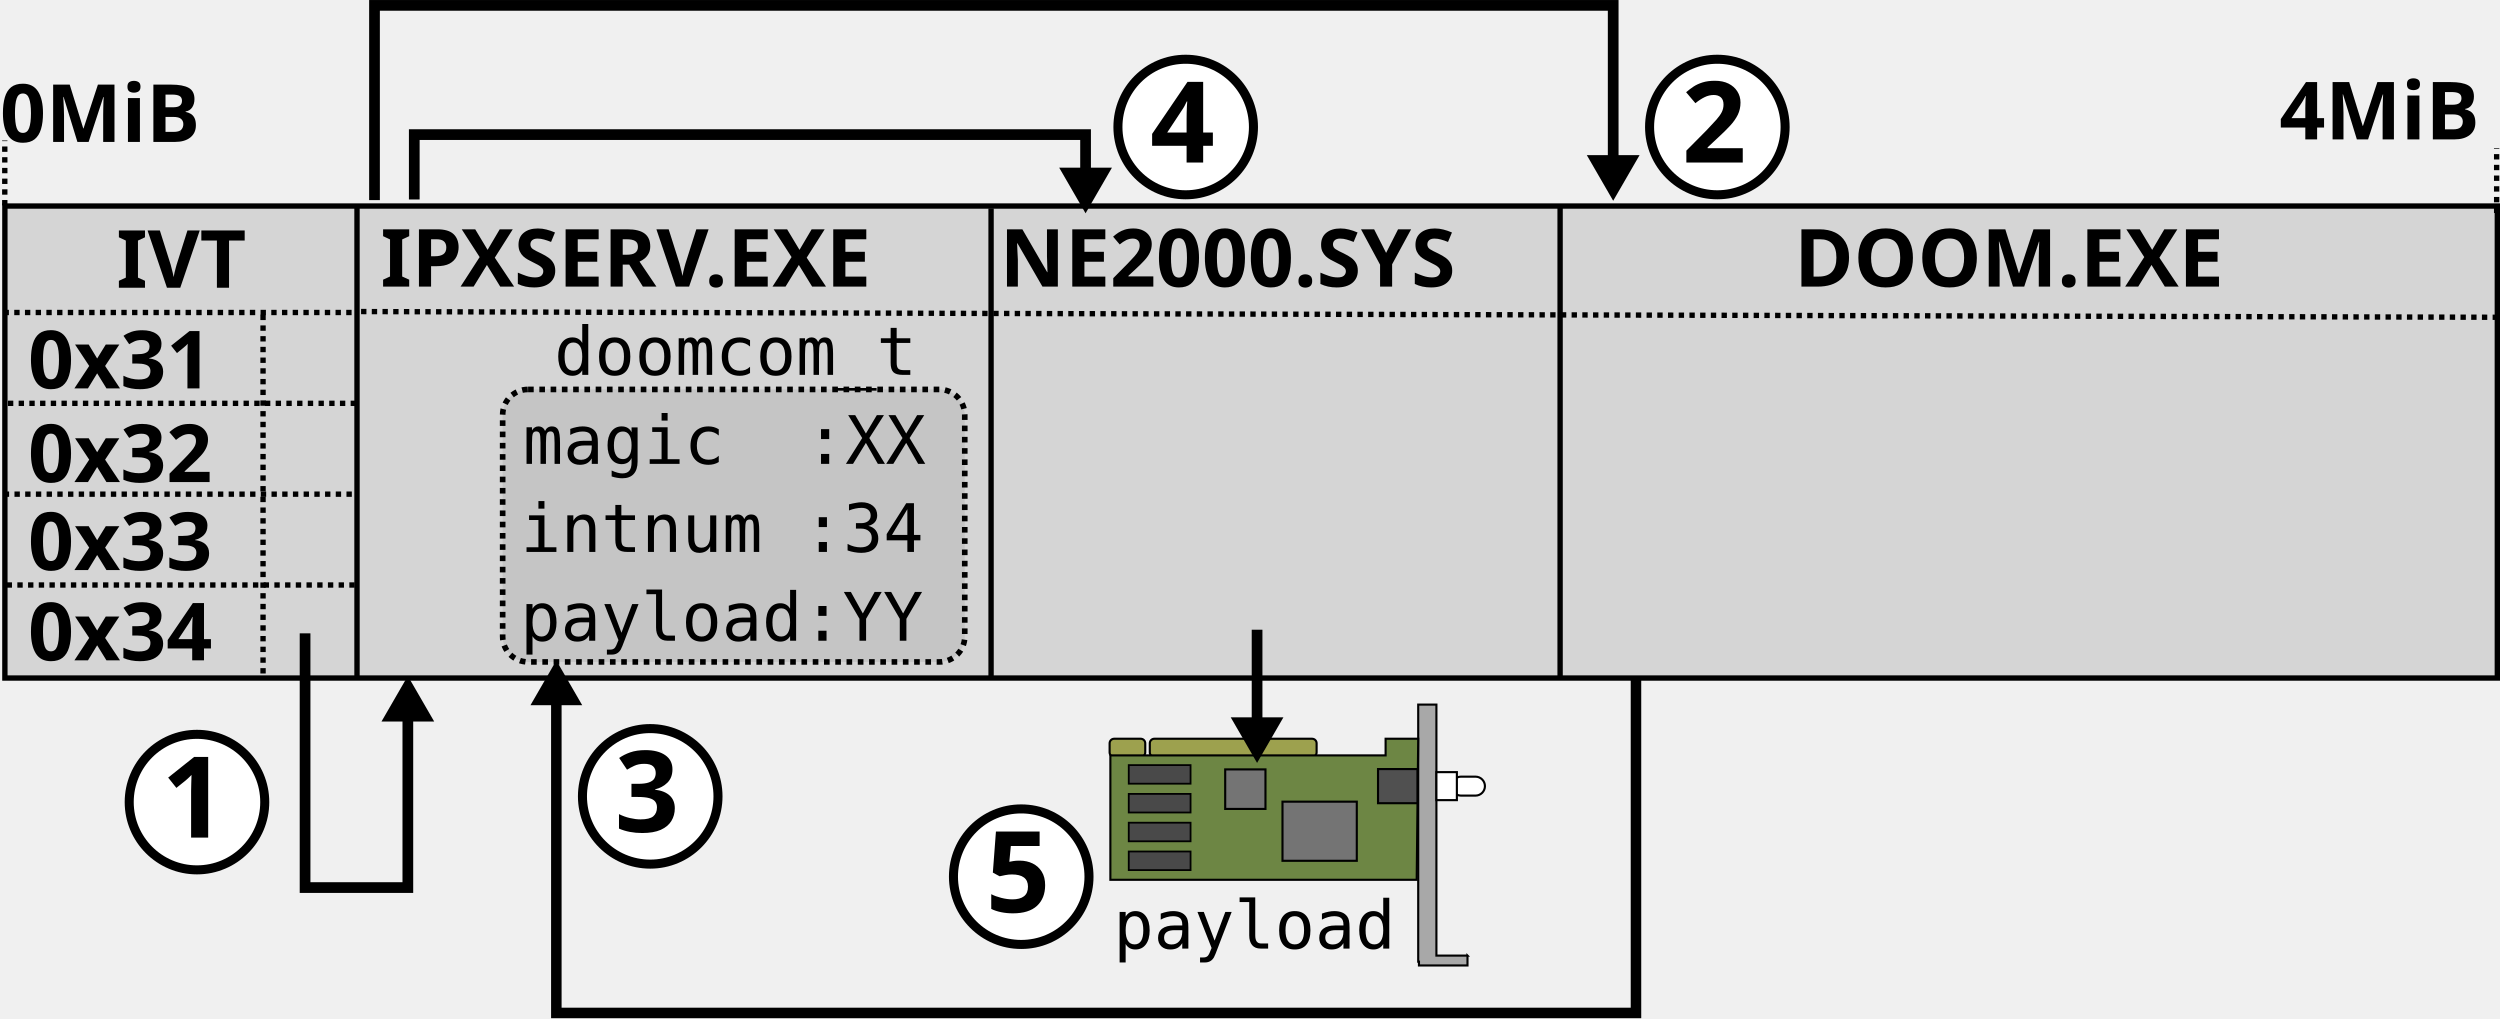
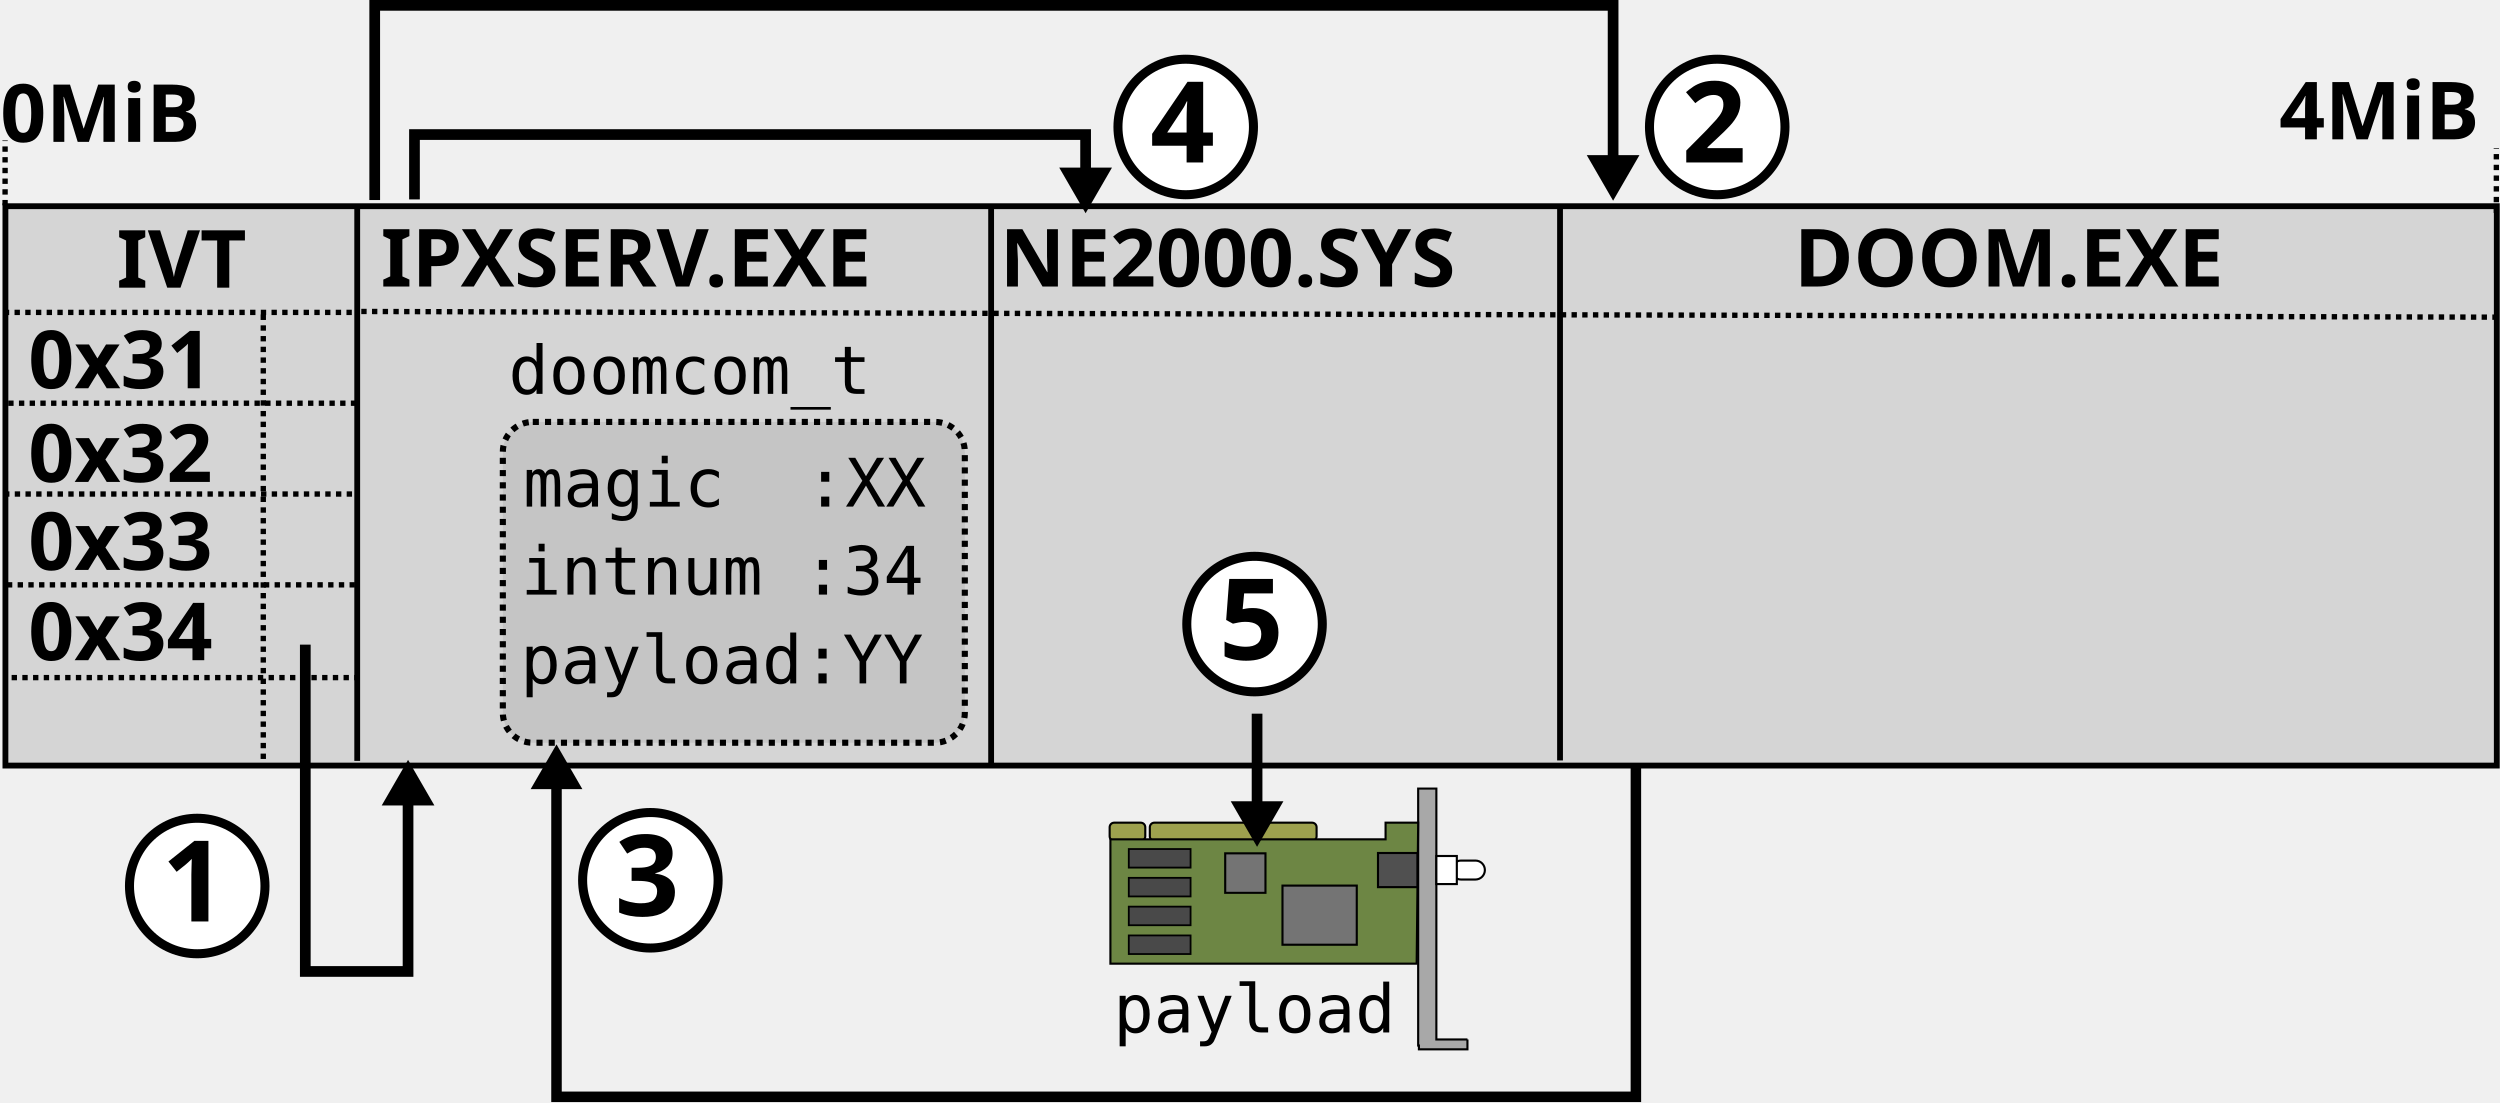
- <svg xmlns="http://www.w3.org/2000/svg" width="5.188in" height="2.113in" viewBox="0 0 466.876 190.145" id="svg2" version="1.1">
+ <svg xmlns="http://www.w3.org/2000/svg" width="5.188in" height="2.287in" viewBox="0 0 466.876 205.86" id="svg2" version="1.1">
  <defs id="defs4">
    <marker style="overflow:visible" id="marker6925" refX="0" refY="0" orient="auto">
      <path transform="scale(0.4,0.4)" style="fill:#000000;fill-opacity:1;fill-rule:evenodd;stroke:#000000;stroke-width:1pt;stroke-opacity:1" d="m 5.77,0 -8.65,5 0,-10 8.65,5 z" id="path6927" />
    </marker>
    <marker orient="auto" refY="0" refX="0" id="marker5431" style="overflow:visible">
      <path id="path5433" d="m 5.77,0 -8.65,5 0,-10 8.65,5 z" style="fill:#000000;fill-opacity:1;fill-rule:evenodd;stroke:#000000;stroke-width:1pt;stroke-opacity:1" transform="scale(0.4,0.4)" />
    </marker>
    <marker style="overflow:visible" id="marker5049" refX="0" refY="0" orient="auto">
      <path transform="scale(0.4,0.4)" style="fill:#000000;fill-opacity:1;fill-rule:evenodd;stroke:#000000;stroke-width:1pt;stroke-opacity:1" d="m 5.77,0 -8.65,5 0,-10 8.65,5 z" id="path5051" />
    </marker>
    <marker orient="auto" refY="0" refX="0" id="TriangleOutM" style="overflow:visible">
      <path id="path4802" d="m 5.77,0 -8.65,5 0,-10 8.65,5 z" style="fill:#000000;fill-opacity:1;fill-rule:evenodd;stroke:#000000;stroke-width:1pt;stroke-opacity:1" transform="scale(0.4,0.4)" />
    </marker>
    <marker style="overflow:visible" id="marker5049-6" refX="0" refY="0" orient="auto">
      <path transform="scale(0.4,0.4)" style="fill:#000000;fill-opacity:1;fill-rule:evenodd;stroke:#000000;stroke-width:1pt;stroke-opacity:1" d="m 5.77,0 -8.65,5 0,-10 8.65,5 z" id="path5051-6" />
    </marker>
  </defs>
  <g id="layer1" transform="translate(1.480052,-406.5444)">
-     <rect style="opacity:1;fill:#d5d5d5;fill-opacity:1;stroke:#000000;stroke-width:1;stroke-miterlimit:4;stroke-dasharray:none;stroke-dashoffset:0;stroke-opacity:1" id="rect4396" width="465.464" height="88.148" x="-0.568" y="445.018" />
-     <path style="fill:none;fill-rule:evenodd;stroke:#000000;stroke-width:1;stroke-linecap:butt;stroke-linejoin:miter;stroke-miterlimit:4;stroke-dasharray:none;stroke-opacity:1" d="m 65.19,445.014 0,88.025" id="path4398" />
+     <rect style="opacity:1;fill:#d5d5d5;fill-opacity:1;stroke:#000000;stroke-width:1.089;stroke-miterlimit:4;stroke-dasharray:none;stroke-dashoffset:0;stroke-opacity:1" id="rect4396" width="465.375" height="104.488" x="-0.523" y="445.062" />
+     <path style="fill:none;fill-rule:evenodd;stroke:#000000;stroke-width:1.085;stroke-linecap:butt;stroke-linejoin:miter;stroke-miterlimit:4;stroke-dasharray:none;stroke-opacity:1" d="m 65.19,445.027 0,103.648" id="path4398" />
    <text xml:space="preserve" style="font-style:normal;font-weight:normal;font-size:35px;line-height:125%;font-family:sans-serif;letter-spacing:0px;word-spacing:0px;fill:#000000;fill-opacity:1;stroke:none;stroke-width:1px;stroke-linecap:butt;stroke-linejoin:miter;stroke-opacity:1" x="20.238" y="460.278" id="text4400">
      <tspan id="tspan4402" x="20.238" y="460.278" style="font-weight:bold;font-size:15px">IVT</tspan>
    </text>
    <path style="fill:none;fill-rule:evenodd;stroke:#000000;stroke-width:1;stroke-linecap:butt;stroke-linejoin:miter;stroke-miterlimit:4;stroke-dasharray:1, 1;stroke-dashoffset:0;stroke-opacity:1" d="m 64.18,464.899 -65.66,0" id="path4404" />
-     <path style="fill:none;fill-rule:evenodd;stroke:#000000;stroke-width:1;stroke-linecap:butt;stroke-linejoin:miter;stroke-miterlimit:4;stroke-dasharray:none;stroke-opacity:1" d="m 183.603,445.459 0,88.025" id="path4398-0" />
+     <path style="fill:none;fill-rule:evenodd;stroke:#000000;stroke-width:1.085;stroke-linecap:butt;stroke-linejoin:miter;stroke-miterlimit:4;stroke-dasharray:none;stroke-opacity:1" d="m 183.603,445.55 0,103.648" id="path4398-0" />
    <text xml:space="preserve" style="font-style:normal;font-weight:normal;font-size:35px;line-height:125%;font-family:sans-serif;letter-spacing:0px;word-spacing:0px;fill:#000000;fill-opacity:1;stroke:none;stroke-width:1px;stroke-linecap:butt;stroke-linejoin:miter;stroke-opacity:1" x="69.58" y="441.316" id="text4400-0">
      <tspan id="tspan4402-9" x="69.58" y="441.316" style="font-weight:bold;font-size:15px" />
      <tspan x="69.58" y="460.066" style="font-weight:bold;font-size:15px" id="tspan4430">IPXSERV.EXE</tspan>
    </text>
    <path style="fill:none;fill-rule:evenodd;stroke:#000000;stroke-width:1;stroke-linecap:butt;stroke-linejoin:miter;stroke-miterlimit:4;stroke-dasharray:1, 1;stroke-dashoffset:0;stroke-opacity:1" d="M 182.95,465.078 65.344,464.721" id="path4404-9" />
    <text xml:space="preserve" style="font-style:normal;font-weight:normal;font-size:35px;line-height:125%;font-family:sans-serif;letter-spacing:0px;word-spacing:0px;fill:#000000;fill-opacity:1;stroke:none;stroke-width:1px;stroke-linecap:butt;stroke-linejoin:miter;stroke-opacity:1" x="333.593" y="441.316" id="text4400-0-7">
      <tspan id="tspan4402-9-4" x="333.593" y="441.316" style="font-weight:bold;font-size:15px" />
      <tspan x="333.593" y="460.066" style="font-weight:bold;font-size:15px" id="tspan4430-9">DOOM.EXE</tspan>
    </text>
    <path style="fill:none;fill-rule:evenodd;stroke:#000000;stroke-width:1;stroke-linecap:butt;stroke-linejoin:miter;stroke-miterlimit:4;stroke-dasharray:1, 1;stroke-dashoffset:0;stroke-opacity:1" d="M 465.018,465.792 183.84,465.078" id="path4404-9-9" />
-     <rect style="opacity:1;fill:#c5c5c5;fill-opacity:1;stroke:#000000;stroke-width:1.052;stroke-miterlimit:4;stroke-dasharray:1.052, 1.052;stroke-dashoffset:0;stroke-opacity:1" id="rect4456" width="86.296" height="50.891" x="92.392" y="479.267" ry="4.747" />
-     <text xml:space="preserve" style="font-style:normal;font-weight:normal;font-size:35px;line-height:125%;font-family:sans-serif;letter-spacing:0px;word-spacing:0px;fill:#000000;fill-opacity:1;stroke:none;stroke-width:1px;stroke-linecap:butt;stroke-linejoin:miter;stroke-opacity:1" x="102.02" y="476.552" id="text4458">
-       <tspan id="tspan4460" x="102.02" y="476.552" style="font-style:normal;font-variant:normal;font-weight:normal;font-stretch:normal;font-size:12.5px;font-family:monospace;-inkscape-font-specification:monospace">doomcom_t</tspan>
+     <rect style="opacity:1;fill:#c5c5c5;fill-opacity:1;stroke:#000000;stroke-width:1.142;stroke-miterlimit:4;stroke-dasharray:1.142, 1.142;stroke-dashoffset:0;stroke-opacity:1" id="rect4456" width="86.296" height="59.923" x="92.392" y="485.359" ry="5.59" />
+     <text xml:space="preserve" style="font-style:normal;font-weight:normal;font-size:35px;line-height:125%;font-family:sans-serif;letter-spacing:0px;word-spacing:0px;fill:#000000;fill-opacity:1;stroke:none;stroke-width:1px;stroke-linecap:butt;stroke-linejoin:miter;stroke-opacity:1" x="93.448" y="480.123" id="text4458">
+       <tspan id="tspan4460" x="93.448" y="480.123" style="font-style:normal;font-variant:normal;font-weight:normal;font-stretch:normal;font-size:12.5px;font-family:monospace;-inkscape-font-specification:monospace">doomcom_t</tspan>
    </text>
-     <path style="fill:none;fill-rule:evenodd;stroke:#000000;stroke-width:1;stroke-linecap:butt;stroke-linejoin:miter;stroke-miterlimit:4;stroke-dasharray:none;stroke-opacity:1" d="m 289.87,444.944 0,88.025" id="path4398-0-1" />
+     <path style="fill:none;fill-rule:evenodd;stroke:#000000;stroke-width:1.085;stroke-linecap:butt;stroke-linejoin:miter;stroke-miterlimit:4;stroke-dasharray:none;stroke-opacity:1" d="m 289.87,444.944 0,103.648" id="path4398-0-1" />
    <text xml:space="preserve" style="font-style:normal;font-weight:normal;font-size:35px;line-height:125%;font-family:sans-serif;letter-spacing:0px;word-spacing:0px;fill:#000000;fill-opacity:1;stroke:none;stroke-width:1px;stroke-linecap:butt;stroke-linejoin:miter;stroke-opacity:1" x="185.232" y="441.316" id="text4400-0-7-1">
      <tspan id="tspan4402-9-4-7" x="185.232" y="441.316" style="font-weight:bold;font-size:15px" />
      <tspan x="185.232" y="460.066" style="font-weight:bold;font-size:15px" id="tspan4430-9-4">NE2000.SYS</tspan>
    </text>
    <path style="fill:none;fill-rule:evenodd;stroke:#000000;stroke-width:1;stroke-linecap:butt;stroke-linejoin:miter;stroke-miterlimit:4;stroke-dasharray:1, 1;stroke-dashoffset:0;stroke-opacity:1" d="m 65.002,481.863 -65.66,0" id="path4404-6" />
-     <path style="fill:none;fill-rule:evenodd;stroke:#000000;stroke-width:1;stroke-linecap:butt;stroke-linejoin:miter;stroke-miterlimit:4;stroke-dasharray:1, 1;stroke-dashoffset:0;stroke-opacity:1" d="m 47.643,465.314 0,67.846" id="path4398-6" />
+     <path style="fill:none;fill-rule:evenodd;stroke:#000000;stroke-width:1;stroke-linecap:butt;stroke-linejoin:miter;stroke-miterlimit:4;stroke-dasharray:1, 1;stroke-dashoffset:0;stroke-opacity:1" d="m 47.643,465.314 0,84.275" id="path4398-6" />
    <path style="fill:none;fill-rule:evenodd;stroke:#000000;stroke-width:1;stroke-linecap:butt;stroke-linejoin:miter;stroke-miterlimit:4;stroke-dasharray:1, 1;stroke-dashoffset:0;stroke-opacity:1" d="m 64.223,498.827 -65.66,0" id="path4404-6-0" />
    <path style="fill:none;fill-rule:evenodd;stroke:#000000;stroke-width:1;stroke-linecap:butt;stroke-linejoin:miter;stroke-miterlimit:4;stroke-dasharray:1, 1;stroke-dashoffset:0;stroke-opacity:1" d="m 64.759,515.791 -65.66,0" id="path4404-6-8" />
    <g id="g4641" transform="translate(0,-166)">
      <text id="text4593" y="695.862" x="3.753" style="font-style:normal;font-weight:normal;font-size:15px;line-height:125%;font-family:sans-serif;letter-spacing:0px;word-spacing:0px;fill:#000000;fill-opacity:1;stroke:none;stroke-width:1px;stroke-linecap:butt;stroke-linejoin:miter;stroke-opacity:1" xml:space="preserve">
        <tspan style="font-weight:bold;font-size:15px" y="695.862" x="3.753" id="tspan4595">0x34</tspan>
      </text>
      <text id="text4593-0" y="679.001" x="3.753" style="font-style:normal;font-weight:normal;font-size:15px;line-height:125%;font-family:sans-serif;letter-spacing:0px;word-spacing:0px;fill:#000000;fill-opacity:1;stroke:none;stroke-width:1px;stroke-linecap:butt;stroke-linejoin:miter;stroke-opacity:1" xml:space="preserve">
        <tspan style="font-weight:bold;font-size:15px" y="679.001" x="3.753" id="tspan4595-5">0x33</tspan>
      </text>
      <text id="text4593-1" y="662.572" x="3.753" style="font-style:normal;font-weight:normal;font-size:15px;line-height:125%;font-family:sans-serif;letter-spacing:0px;word-spacing:0px;fill:#000000;fill-opacity:1;stroke:none;stroke-width:1px;stroke-linecap:butt;stroke-linejoin:miter;stroke-opacity:1" xml:space="preserve">
        <tspan style="font-weight:bold;font-size:15px" y="662.572" x="3.753" id="tspan4595-4">0x32</tspan>
      </text>
      <text id="text4593-6" y="645.072" x="3.753" style="font-style:normal;font-weight:normal;font-size:15px;line-height:125%;font-family:sans-serif;letter-spacing:0px;word-spacing:0px;fill:#000000;fill-opacity:1;stroke:none;stroke-width:1px;stroke-linecap:butt;stroke-linejoin:miter;stroke-opacity:1" xml:space="preserve">
        <tspan style="font-weight:bold;font-size:15px" y="645.072" x="3.753" id="tspan4595-0">0x31</tspan>
      </text>
    </g>
-     <path style="fill:none;fill-rule:evenodd;stroke:#000000;stroke-width:2;stroke-linecap:butt;stroke-linejoin:miter;stroke-miterlimit:4;stroke-dasharray:none;stroke-opacity:1;marker-end:url(#TriangleOutM)" d="m 55.492,524.817 0,47.477 19.193,0 0,-33.84" id="path4651" />
+     <path style="fill:none;fill-rule:evenodd;stroke:#000000;stroke-width:2;stroke-linecap:butt;stroke-linejoin:miter;stroke-miterlimit:4;stroke-dasharray:none;stroke-opacity:1;marker-end:url(#TriangleOutM)" d="m 55.492,526.959 0,61.049 19.193,0 0,-33.84" id="path4651" />
    <path style="fill:none;fill-rule:evenodd;stroke:#000000;stroke-width:2;stroke-linecap:butt;stroke-linejoin:miter;stroke-miterlimit:4;stroke-dasharray:none;stroke-opacity:1;marker-end:url(#marker5049)" d="m 75.886,443.793 0,-12.114 125.364,0 0,9.015" id="path5041" />
-     <text xml:space="preserve" style="font-style:normal;font-weight:normal;font-size:35px;line-height:125%;font-family:sans-serif;letter-spacing:0px;word-spacing:0px;fill:#000000;fill-opacity:1;stroke:none;stroke-width:1px;stroke-linecap:butt;stroke-linejoin:miter;stroke-opacity:1" x="95.759" y="509.618" id="text5419">
-       <tspan id="tspan5421" x="95.759" y="509.618" style="font-style:normal;font-variant:normal;font-weight:normal;font-stretch:normal;font-size:12.5px;font-family:monospace;-inkscape-font-specification:monospace">intnum :34</tspan>
+     <text xml:space="preserve" style="font-style:normal;font-weight:normal;font-size:35px;line-height:125%;font-family:sans-serif;letter-spacing:0px;word-spacing:0px;fill:#000000;fill-opacity:1;stroke:none;stroke-width:1px;stroke-linecap:butt;stroke-linejoin:miter;stroke-opacity:1" x="95.759" y="517.618" id="text5419">
+       <tspan id="tspan5421" x="95.759" y="517.618" style="font-style:normal;font-variant:normal;font-weight:normal;font-stretch:normal;font-size:12.5px;font-family:monospace;-inkscape-font-specification:monospace">intnum :34</tspan>
    </text>
-     <path style="fill:none;fill-rule:evenodd;stroke:#000000;stroke-width:1.962;stroke-linecap:butt;stroke-linejoin:miter;stroke-miterlimit:4;stroke-dasharray:none;stroke-opacity:1;marker-end:url(#marker5431)" d="m 304.039,533.509 0,62.2 -201.623,0 0,-60.256" id="path5423" />
+     <path style="fill:none;fill-rule:evenodd;stroke:#000000;stroke-width:1.962;stroke-linecap:butt;stroke-linejoin:miter;stroke-miterlimit:4;stroke-dasharray:none;stroke-opacity:1;marker-end:url(#marker5431)" d="m 304.039,549.223 0,62.2 -201.623,0 0,-60.256" id="path5423" />
    <path style="fill:none;fill-rule:evenodd;stroke:#000000;stroke-width:2;stroke-linecap:butt;stroke-linejoin:miter;stroke-miterlimit:4;stroke-dasharray:none;stroke-opacity:1;marker-end:url(#marker5049-6)" d="m 68.459,443.91 0,-36.365 231.325,0 0,30.81" id="path5041-0" />
-     <g transform="matrix(0,0.3964731,-0.3964731,0,312.5923,294.1574)" id="g4945-1">
+     <g transform="matrix(0,0.3964731,-0.3964731,0,312.5923,309.8717)" id="g4945-1">
      <path id="rect4535-3" d="m 733.572,100.934 0,14.643 -118.215,0 0,8.572 121.07,0 0,-0.357 1.787,0 0,-22.857 -4.643,0 z" style="opacity:1;fill:#a8a8a8;fill-opacity:1;stroke:#000000;stroke-width:1;stroke-miterlimit:4;stroke-dasharray:none;stroke-dashoffset:0;stroke-opacity:1" />
      <g transform="translate(1.071429,0)" id="g4544-18">
        <rect style="opacity:1;fill:#ffffff;fill-opacity:1;stroke:#000000;stroke-width:1;stroke-miterlimit:4;stroke-dasharray:none;stroke-dashoffset:0;stroke-opacity:1" id="rect4542-9" width="8.929" height="15.714" x="648.214" y="92.719" ry="4.464" />
        <rect style="opacity:1;fill:#ffffff;fill-opacity:1;stroke:#000000;stroke-width:1;stroke-miterlimit:4;stroke-dasharray:none;stroke-dashoffset:0;stroke-opacity:1" id="rect4540-7" width="13.214" height="9.643" x="646.071" y="105.934" />
      </g>
      <g style="fill:#9da14e;fill-opacity:1" id="g4940-9">
        <g style="fill:#9da14e;fill-opacity:1" id="g4936-0">
          <rect ry="2.143" y="172.005" x="631.429" height="78.571" width="8.571" id="rect4550-10" style="opacity:1;fill:#9da14e;fill-opacity:1;stroke:#000000;stroke-width:1;stroke-miterlimit:4;stroke-dasharray:none;stroke-dashoffset:0;stroke-opacity:1" />
          <rect ry="2.143" y="252.719" x="631.429" height="16.786" width="8.571" id="rect4552-7" style="opacity:1;fill:#9da14e;fill-opacity:1;stroke:#000000;stroke-width:1;stroke-miterlimit:4;stroke-dasharray:none;stroke-dashoffset:0;stroke-opacity:1" />
        </g>
      </g>
      <path id="path4548-0" d="m 631.429,124.148 0,15.357 7.857,0 0,129.643 58.571,0 0,-144.286 z" style="fill:#6d8644;fill-opacity:1;fill-rule:evenodd;stroke:#000000;stroke-width:1px;stroke-linecap:butt;stroke-linejoin:miter;stroke-opacity:1" />
      <rect ry="0" y="153.076" x="661.071" height="35" width="27.857" id="rect4554-62" style="opacity:1;fill:#747474;fill-opacity:1;stroke:#000000;stroke-width:1;stroke-miterlimit:4;stroke-dasharray:none;stroke-dashoffset:0;stroke-opacity:1" />
      <rect y="124.505" x="645.714" height="18.571" width="16.071" id="rect4556-3" style="opacity:1;fill:#505050;fill-opacity:1;stroke:#000000;stroke-width:1;stroke-miterlimit:4;stroke-dasharray:none;stroke-dashoffset:0;stroke-opacity:1" />
      <rect ry="0" y="196.092" x="645.872" height="18.97" width="18.613" id="rect4554-6-5" style="opacity:1;fill:#747474;fill-opacity:1;stroke:#000000;stroke-width:1;stroke-miterlimit:4;stroke-dasharray:none;stroke-dashoffset:0;stroke-opacity:1" />
      <rect ry="0" y="231.377" x="670.979" height="29.114" width="8.757" id="rect4554-6-8-7-53" style="opacity:1;fill:#494949;fill-opacity:1;stroke:#000000;stroke-width:0.85;stroke-miterlimit:4;stroke-dasharray:none;stroke-dashoffset:0;stroke-opacity:1" />
      <rect ry="0" y="231.377" x="684.55" height="29.114" width="8.757" id="rect4554-6-8-7-2-0" style="opacity:1;fill:#494949;fill-opacity:1;stroke:#000000;stroke-width:0.85;stroke-miterlimit:4;stroke-dasharray:none;stroke-dashoffset:0;stroke-opacity:1" />
      <rect ry="0" y="231.377" x="657.407" height="29.114" width="8.757" id="rect4554-6-8-7-8-0" style="opacity:1;fill:#494949;fill-opacity:1;stroke:#000000;stroke-width:0.85;stroke-miterlimit:4;stroke-dasharray:none;stroke-dashoffset:0;stroke-opacity:1" />
      <rect ry="0" y="231.377" x="643.836" height="29.114" width="8.757" id="rect4554-6-8-7-3-7" style="opacity:1;fill:#494949;fill-opacity:1;stroke:#000000;stroke-width:0.85;stroke-miterlimit:4;stroke-dasharray:none;stroke-dashoffset:0;stroke-opacity:1" />
    </g>
-     <path style="fill:none;fill-rule:evenodd;stroke:#000000;stroke-width:2;stroke-linecap:butt;stroke-linejoin:miter;stroke-miterlimit:4;stroke-dasharray:none;stroke-opacity:1;marker-end:url(#marker6925)" d="m 233.279,524.141 0,19.193" id="path6917" />
-     <text xml:space="preserve" style="font-style:normal;font-weight:normal;font-size:35px;line-height:125%;font-family:sans-serif;letter-spacing:0px;word-spacing:0px;fill:#000000;fill-opacity:1;stroke:none;stroke-width:1px;stroke-linecap:butt;stroke-linejoin:miter;stroke-opacity:1" x="95.685" y="526.195" id="text5419-9">
-       <tspan id="tspan5421-8" x="95.685" y="526.195" style="font-style:normal;font-variant:normal;font-weight:normal;font-stretch:normal;font-size:12.5px;font-family:monospace;-inkscape-font-specification:monospace">payload:YY</tspan>
+     <path style="fill:none;fill-rule:evenodd;stroke:#000000;stroke-width:2;stroke-linecap:butt;stroke-linejoin:miter;stroke-miterlimit:4;stroke-dasharray:none;stroke-opacity:1;marker-end:url(#marker6925)" d="m 233.279,539.856 0,19.193" id="path6917" />
+     <text xml:space="preserve" style="font-style:normal;font-weight:normal;font-size:35px;line-height:125%;font-family:sans-serif;letter-spacing:0px;word-spacing:0px;fill:#000000;fill-opacity:1;stroke:none;stroke-width:1px;stroke-linecap:butt;stroke-linejoin:miter;stroke-opacity:1" x="95.685" y="534.195" id="text5419-9">
+       <tspan id="tspan5421-8" x="95.685" y="534.195" style="font-style:normal;font-variant:normal;font-weight:normal;font-stretch:normal;font-size:12.5px;font-family:monospace;-inkscape-font-specification:monospace">payload:YY</tspan>
    </text>
-     <text xml:space="preserve" style="font-style:normal;font-weight:normal;font-size:35px;line-height:125%;font-family:sans-serif;letter-spacing:0px;word-spacing:0px;fill:#000000;fill-opacity:1;stroke:none;stroke-width:1px;stroke-linecap:butt;stroke-linejoin:miter;stroke-opacity:1" x="206.455" y="583.687" id="text5419-9-5">
-       <tspan id="tspan5421-8-6" x="206.455" y="583.687" style="font-style:normal;font-variant:normal;font-weight:normal;font-stretch:normal;font-size:12.5px;font-family:monospace;-inkscape-font-specification:monospace">payload</tspan>
+     <text xml:space="preserve" style="font-style:normal;font-weight:normal;font-size:35px;line-height:125%;font-family:sans-serif;letter-spacing:0px;word-spacing:0px;fill:#000000;fill-opacity:1;stroke:none;stroke-width:1px;stroke-linecap:butt;stroke-linejoin:miter;stroke-opacity:1" x="206.455" y="599.401" id="text5419-9-5">
+       <tspan id="tspan5421-8-6" x="206.455" y="599.401" style="font-style:normal;font-variant:normal;font-weight:normal;font-stretch:normal;font-size:12.5px;font-family:monospace;-inkscape-font-specification:monospace">payload</tspan>
    </text>
    <text xml:space="preserve" style="font-style:normal;font-weight:normal;font-size:35px;line-height:125%;font-family:sans-serif;letter-spacing:0px;word-spacing:0px;fill:#000000;fill-opacity:1;stroke:none;stroke-width:1px;stroke-linecap:butt;stroke-linejoin:miter;stroke-opacity:1" x="-1.48" y="433.045" id="text7222">
      <tspan id="tspan7224" x="-1.48" y="433.045" style="font-weight:bold;font-size:15px">0MiB</tspan>
    </text>
    <text xml:space="preserve" style="font-style:normal;font-weight:normal;font-size:35px;line-height:125%;font-family:sans-serif;letter-spacing:0px;word-spacing:0px;fill:#000000;fill-opacity:1;stroke:none;stroke-width:1px;stroke-linecap:butt;stroke-linejoin:miter;stroke-opacity:1" x="424.21" y="432.576" id="text7222-7">
      <tspan id="tspan7224-3" x="424.21" y="432.576" style="font-weight:bold;font-size:15px">4MiB</tspan>
    </text>
    <path style="fill:none;fill-rule:evenodd;stroke:#000000;stroke-width:1;stroke-linecap:butt;stroke-linejoin:miter;stroke-miterlimit:4;stroke-dasharray:1, 1;stroke-dashoffset:0;stroke-opacity:1" d="m -0.587,444.896 0,-12.122" id="path7244" />
    <path style="fill:none;fill-rule:evenodd;stroke:#000000;stroke-width:1;stroke-linecap:butt;stroke-linejoin:miter;stroke-miterlimit:4;stroke-dasharray:1, 1;stroke-dashoffset:0;stroke-opacity:1" d="m 464.77,446.322 0,-12.122" id="path7244-8" />
-     <g id="g7277" transform="translate(-2.142857,-40)">
+     <g id="g7277" transform="translate(-2.142857,-24.28571)">
      <circle r="12.656" cy="596.333" cx="37.449" id="path7263" style="opacity:1;fill:#ffffff;fill-opacity:1;stroke:#000000;stroke-width:1.688;stroke-miterlimit:4;stroke-dasharray:none;stroke-dashoffset:0;stroke-opacity:1" />
      <text id="text7273" y="602.962" x="30.819" style="font-style:normal;font-weight:normal;font-size:29.531px;line-height:125%;font-family:sans-serif;letter-spacing:0px;word-spacing:0px;fill:#000000;fill-opacity:1;stroke:none;stroke-width:1px;stroke-linecap:butt;stroke-linejoin:miter;stroke-opacity:1" xml:space="preserve">
        <tspan style="font-weight:bold;font-size:21.094px" y="602.962" x="30.819" id="tspan7275">1</tspan>
      </text>
    </g>
    <g transform="translate(281.7857,-166.0714)" id="g7277-6">
      <circle r="12.656" cy="596.333" cx="37.449" id="path7263-7" style="opacity:1;fill:#ffffff;fill-opacity:1;stroke:#000000;stroke-width:1.688;stroke-miterlimit:4;stroke-dasharray:none;stroke-dashoffset:0;stroke-opacity:1" />
      <text id="text7273-5" y="602.962" x="30.819" style="font-style:normal;font-weight:normal;font-size:29.531px;line-height:125%;font-family:sans-serif;letter-spacing:0px;word-spacing:0px;fill:#000000;fill-opacity:1;stroke:none;stroke-width:1px;stroke-linecap:butt;stroke-linejoin:miter;stroke-opacity:1" xml:space="preserve">
        <tspan style="font-weight:bold;font-size:21.094px" y="602.962" x="30.819" id="tspan7275-3">2</tspan>
      </text>
    </g>
    <g transform="translate(182.5,-166.0714)" id="g7277-67">
      <circle r="12.656" cy="596.333" cx="37.449" id="path7263-8" style="opacity:1;fill:#ffffff;fill-opacity:1;stroke:#000000;stroke-width:1.688;stroke-miterlimit:4;stroke-dasharray:none;stroke-dashoffset:0;stroke-opacity:1" />
      <text id="text7273-3" y="602.962" x="30.819" style="font-style:normal;font-weight:normal;font-size:29.531px;line-height:125%;font-family:sans-serif;letter-spacing:0px;word-spacing:0px;fill:#000000;fill-opacity:1;stroke:none;stroke-width:1px;stroke-linecap:butt;stroke-linejoin:miter;stroke-opacity:1" xml:space="preserve">
        <tspan style="font-weight:bold;font-size:21.094px" y="602.962" x="30.819" id="tspan7275-8">4</tspan>
      </text>
    </g>
-     <g transform="translate(82.50001,-41.07144)" id="g7277-3">
+     <g transform="translate(82.50001,-25.35715)" id="g7277-3">
      <circle r="12.656" cy="596.333" cx="37.449" id="path7263-2" style="opacity:1;fill:#ffffff;fill-opacity:1;stroke:#000000;stroke-width:1.688;stroke-miterlimit:4;stroke-dasharray:none;stroke-dashoffset:0;stroke-opacity:1" />
      <text id="text7273-1" y="602.962" x="30.819" style="font-style:normal;font-weight:normal;font-size:29.531px;line-height:125%;font-family:sans-serif;letter-spacing:0px;word-spacing:0px;fill:#000000;fill-opacity:1;stroke:none;stroke-width:1px;stroke-linecap:butt;stroke-linejoin:miter;stroke-opacity:1" xml:space="preserve">
        <tspan style="font-weight:bold;font-size:21.094px" y="602.962" x="30.819" id="tspan7275-4">3</tspan>
      </text>
    </g>
-     <g transform="translate(151.7857,-26.07144)" id="g7277-5">
+     <g transform="translate(195.3572,-73.2143)" id="g7277-5">
      <circle r="12.656" cy="596.333" cx="37.449" id="path7263-6" style="opacity:1;fill:#ffffff;fill-opacity:1;stroke:#000000;stroke-width:1.688;stroke-miterlimit:4;stroke-dasharray:none;stroke-dashoffset:0;stroke-opacity:1" />
      <text id="text7273-8" y="602.962" x="30.819" style="font-style:normal;font-weight:normal;font-size:29.531px;line-height:125%;font-family:sans-serif;letter-spacing:0px;word-spacing:0px;fill:#000000;fill-opacity:1;stroke:none;stroke-width:1px;stroke-linecap:butt;stroke-linejoin:miter;stroke-opacity:1" xml:space="preserve">
        <tspan style="font-weight:bold;font-size:21.094px" y="602.962" x="30.819" id="tspan7275-35">5</tspan>
      </text>
    </g>
-     <text xml:space="preserve" style="font-style:normal;font-weight:normal;font-size:35px;line-height:125%;font-family:sans-serif;letter-spacing:0px;word-spacing:0px;fill:#000000;fill-opacity:1;stroke:none;stroke-width:1px;stroke-linecap:butt;stroke-linejoin:miter;stroke-opacity:1" x="96.18" y="493.172" id="text5419-9-1">
-       <tspan id="tspan5421-8-3" x="96.18" y="493.172" style="font-style:normal;font-variant:normal;font-weight:normal;font-stretch:normal;font-size:12.5px;font-family:monospace;-inkscape-font-specification:monospace">magic  :XX</tspan>
+     <text xml:space="preserve" style="font-style:normal;font-weight:normal;font-size:35px;line-height:125%;font-family:sans-serif;letter-spacing:0px;word-spacing:0px;fill:#000000;fill-opacity:1;stroke:none;stroke-width:1px;stroke-linecap:butt;stroke-linejoin:miter;stroke-opacity:1" x="96.18" y="501.172" id="text5419-9-1">
+       <tspan id="tspan5421-8-3" x="96.18" y="501.172" style="font-style:normal;font-variant:normal;font-weight:normal;font-stretch:normal;font-size:12.5px;font-family:monospace;-inkscape-font-specification:monospace">magic  :XX</tspan>
    </text>
+     <path style="fill:none;fill-rule:evenodd;stroke:#000000;stroke-width:1;stroke-linecap:butt;stroke-linejoin:miter;stroke-miterlimit:4;stroke-dasharray:1, 1;stroke-dashoffset:0;stroke-opacity:1" d="m 65.636,533.118 -65.66,0" id="path4404-6-8-9" />
  </g>
</svg>
